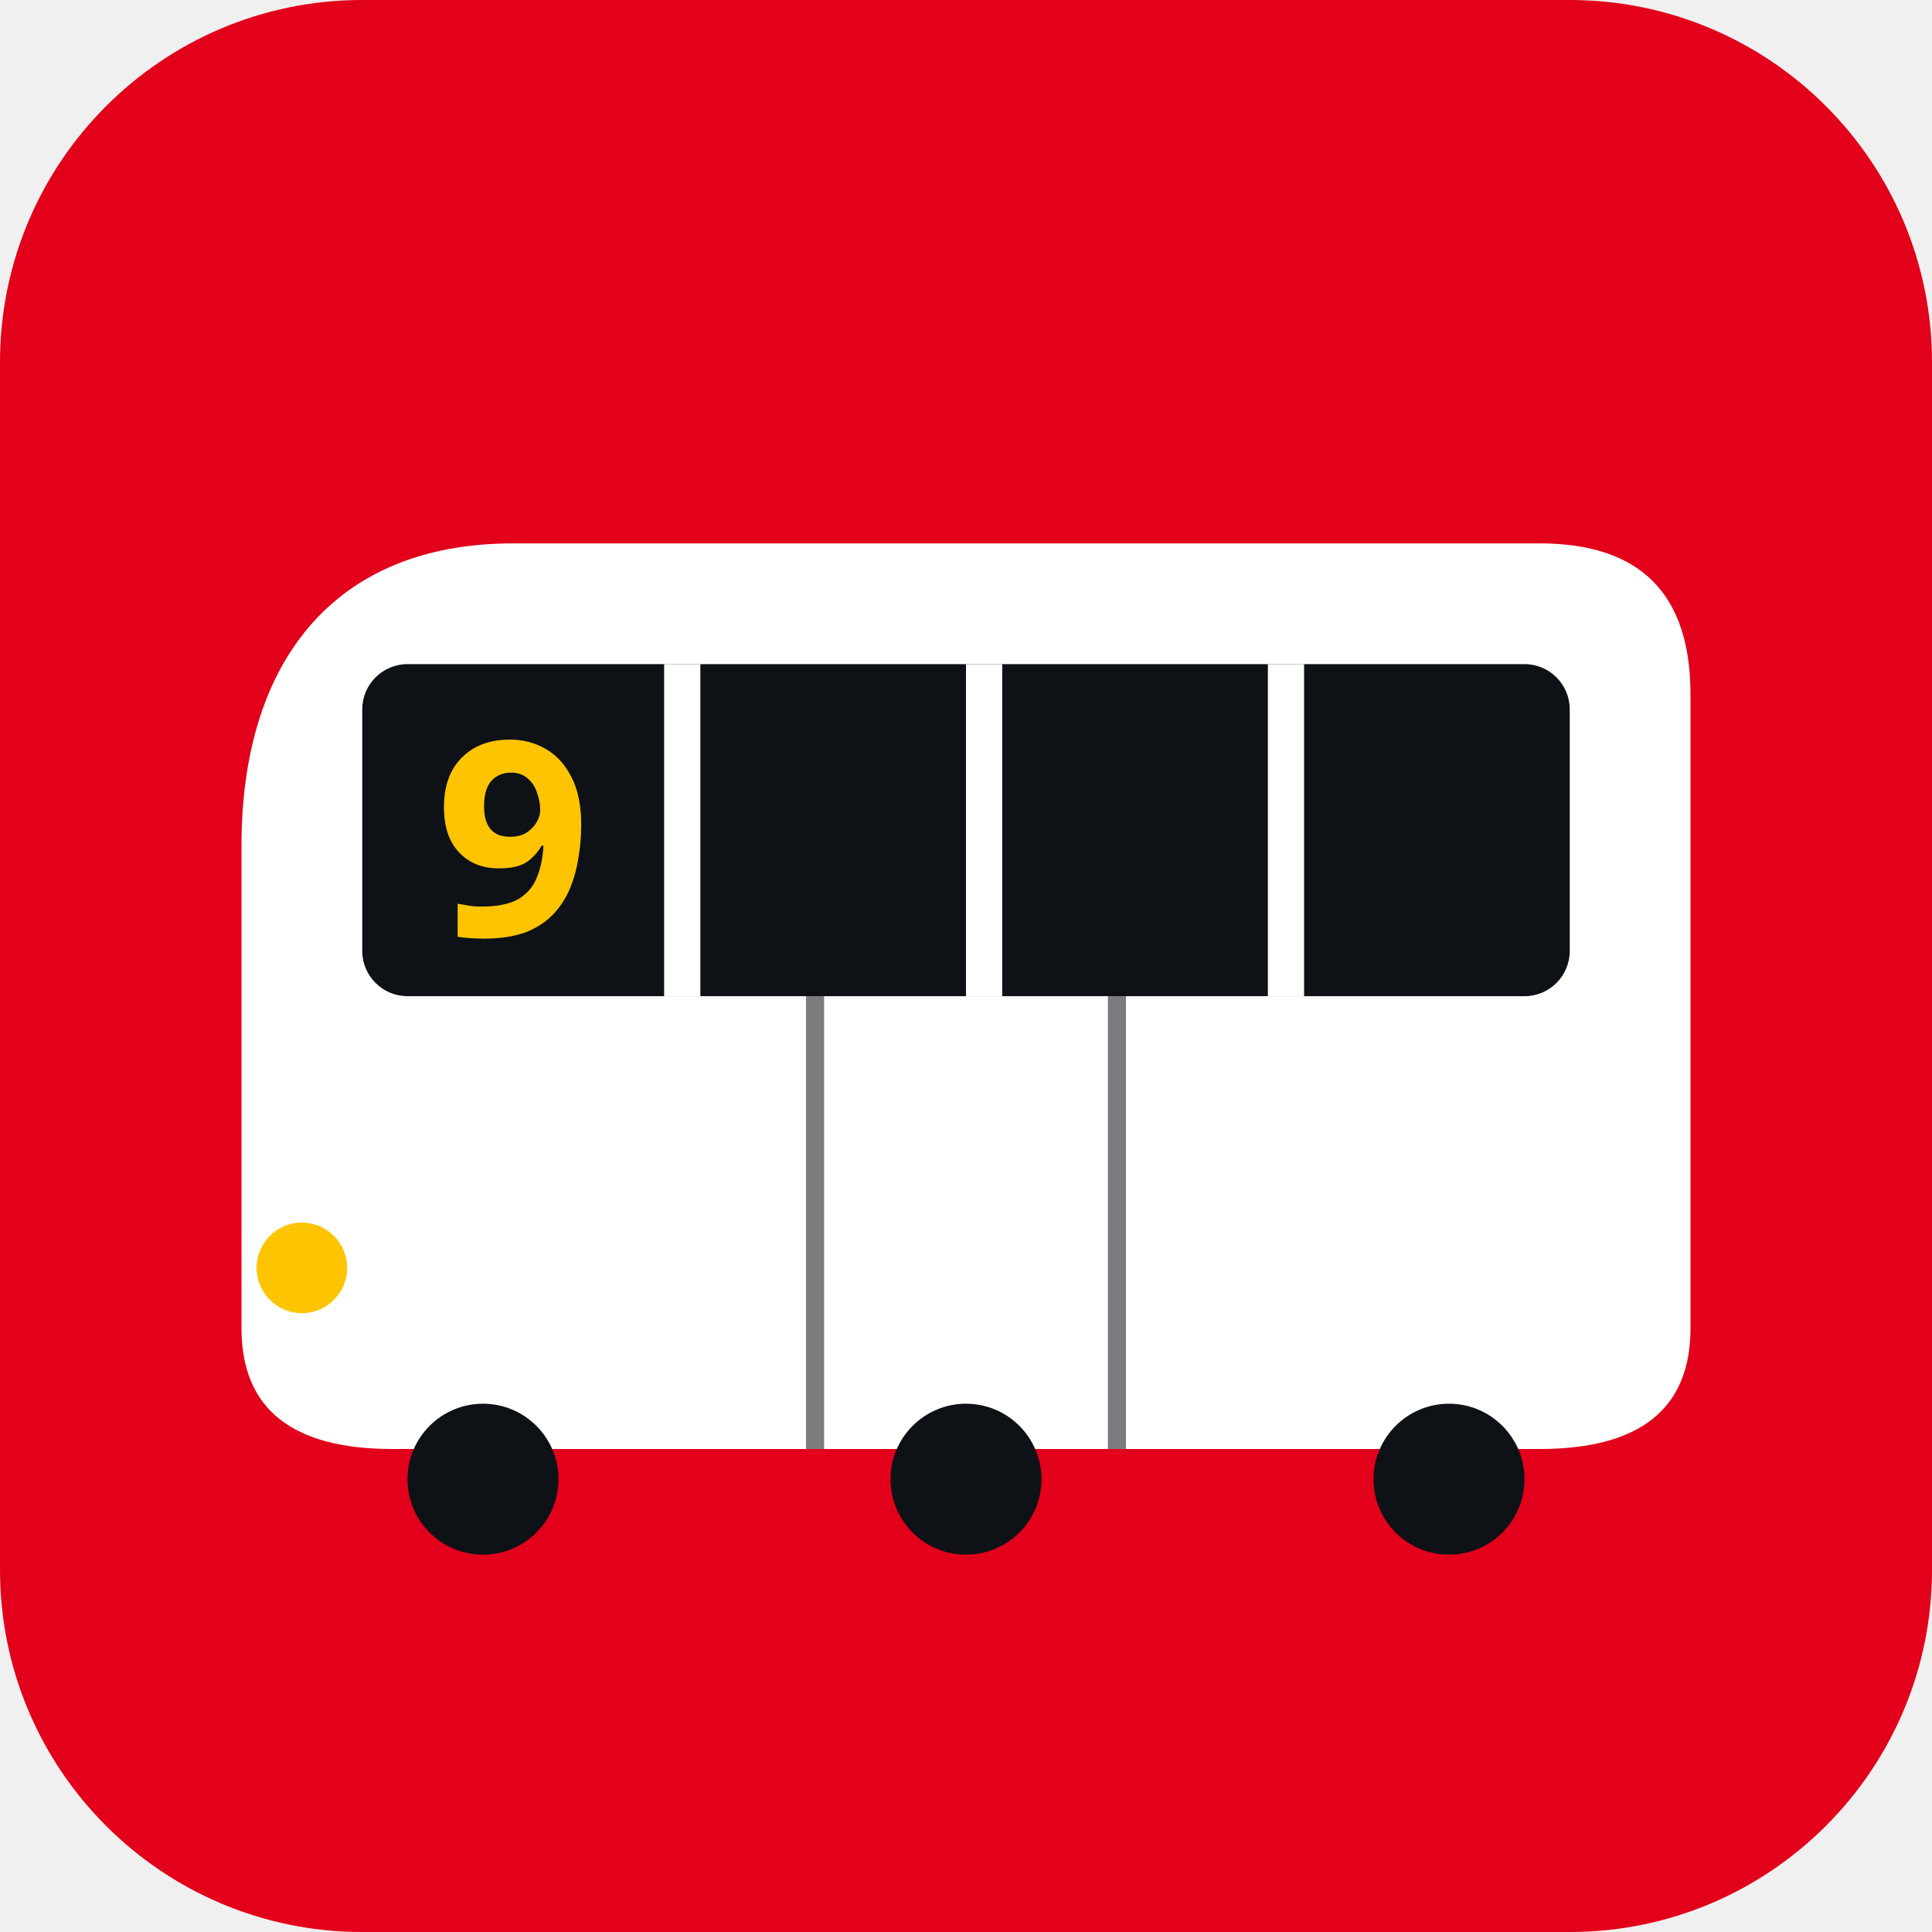
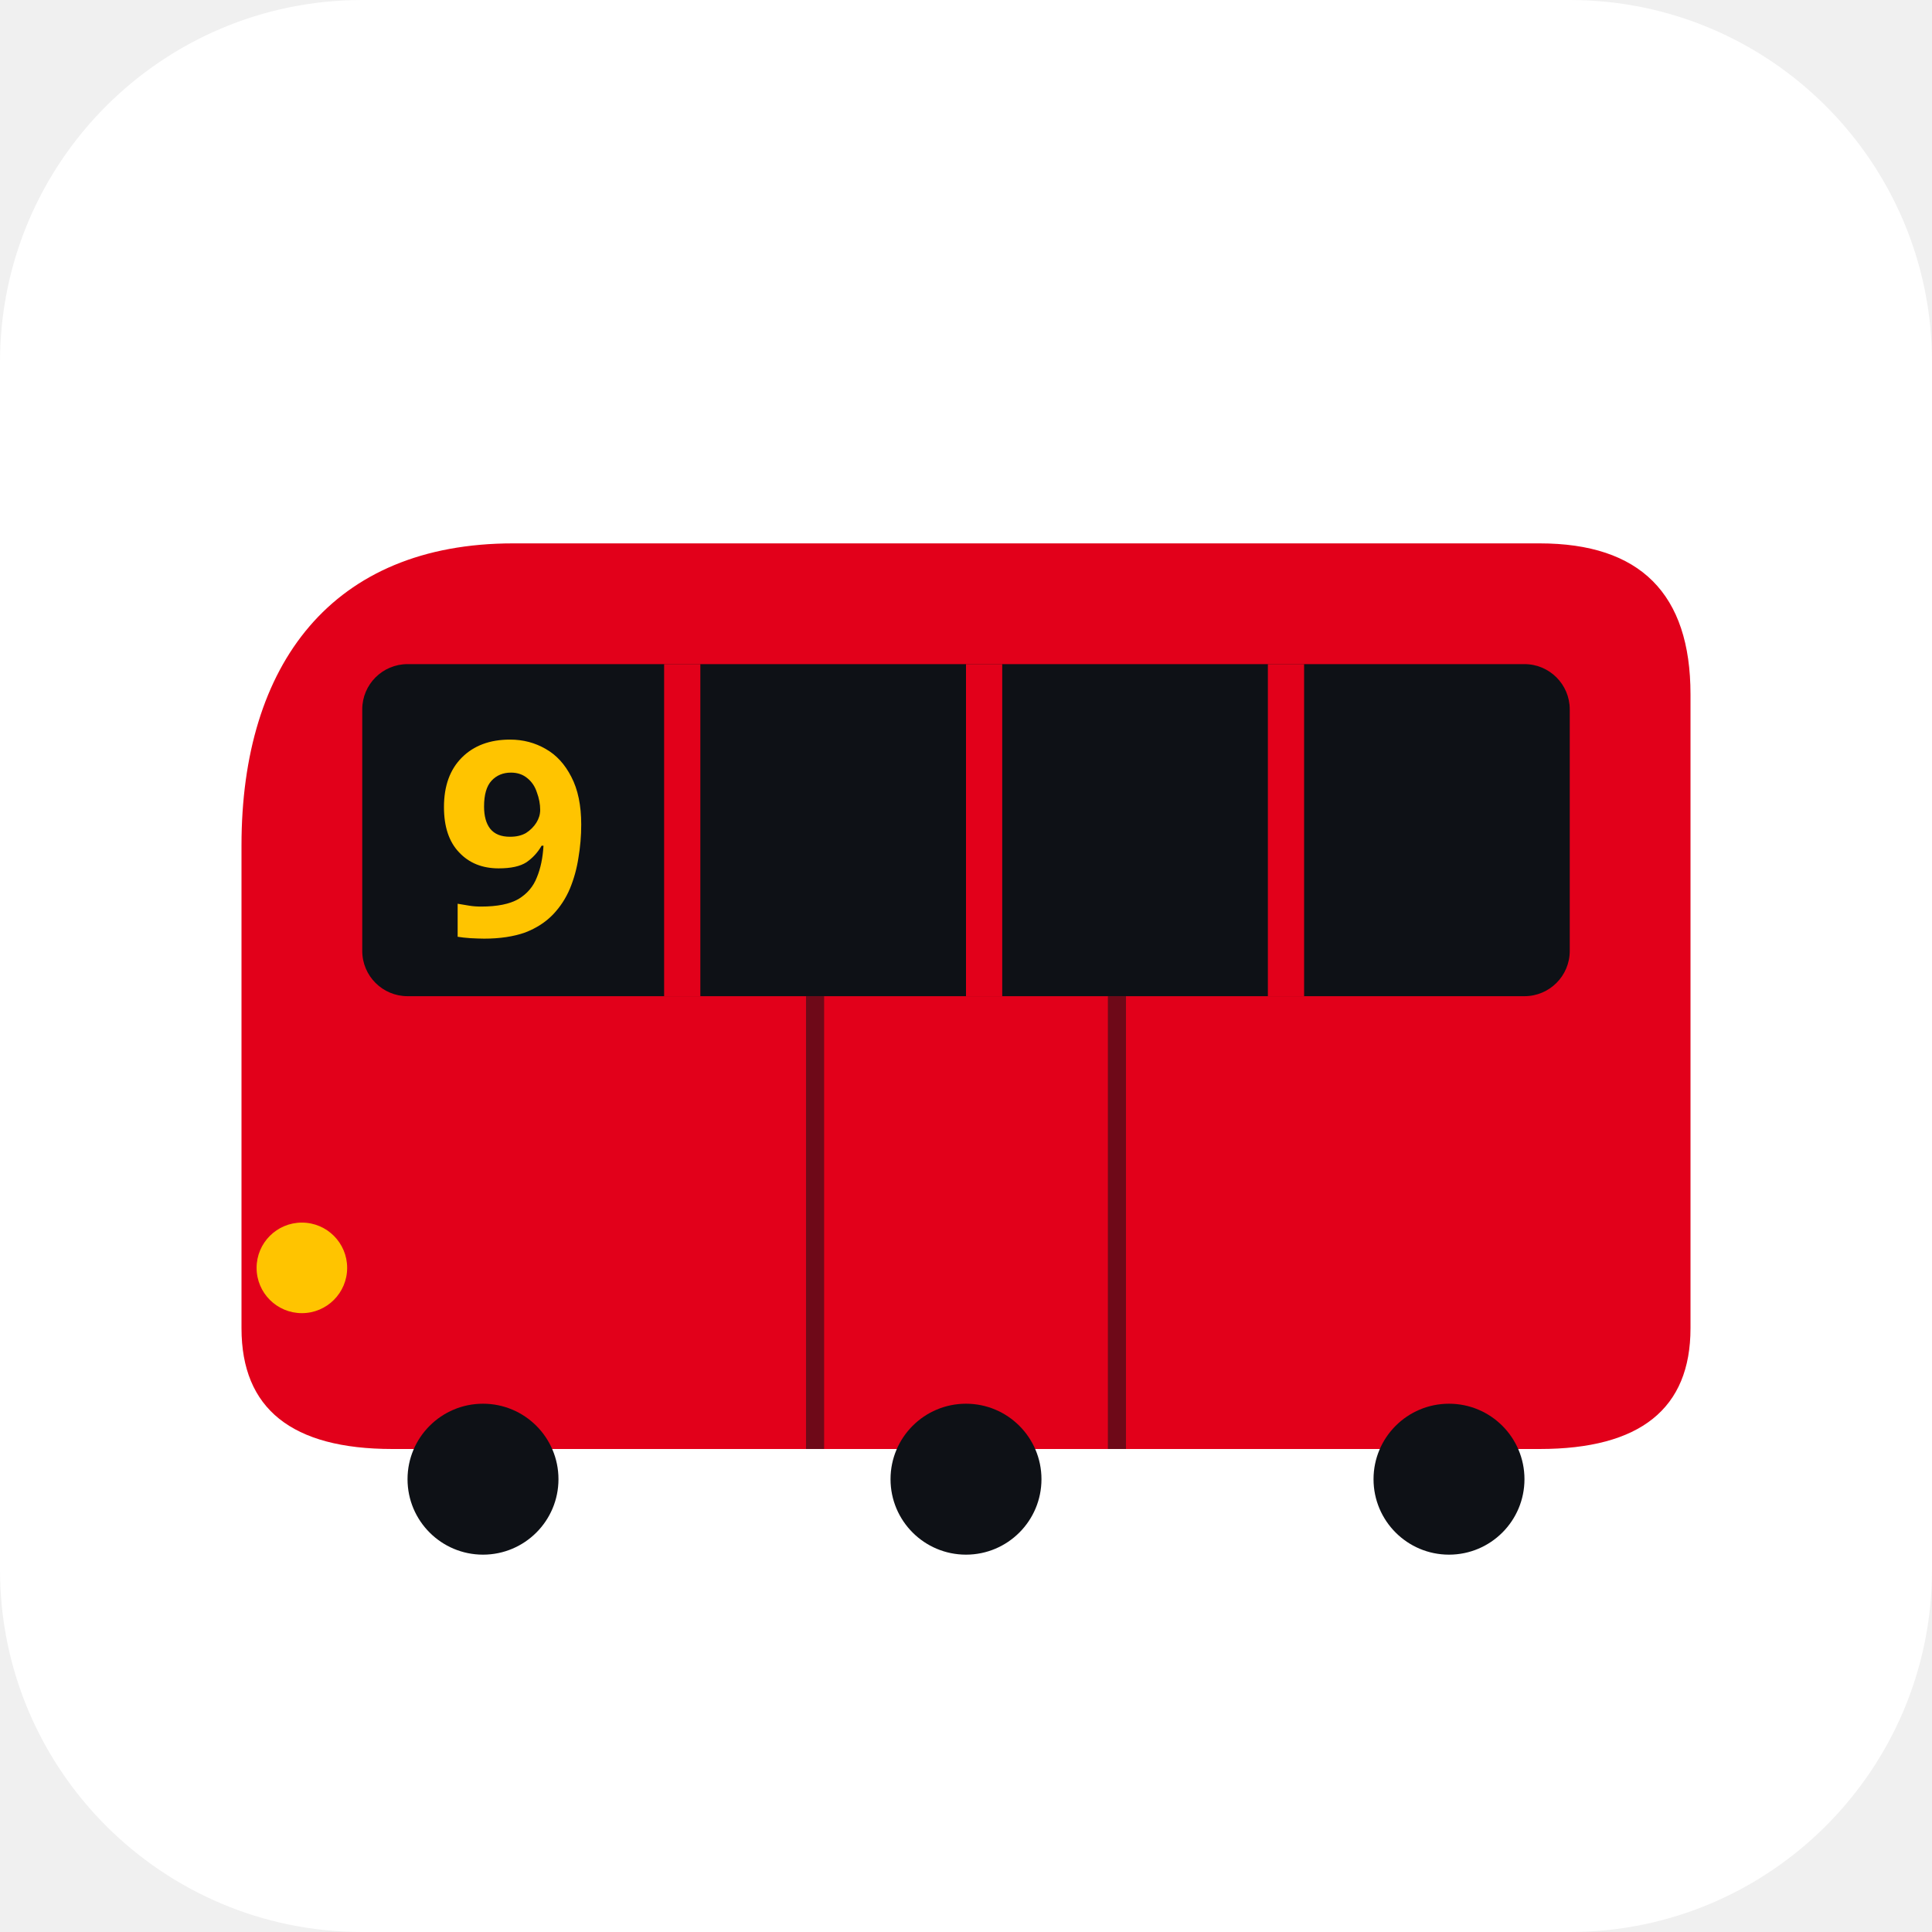
<svg xmlns="http://www.w3.org/2000/svg" viewBox="0 0 64 64">
-   <rect width="64" height="64" rx="12" fill="#E2001A" />
-   <path d="M8 28 C 8 22 11 18 17 18 L 51 18 Q 56 18 56 23 L 56 44 Q 56 48 51 48 L 13 48 Q 8 48 8 44 Z" fill="#FFFFFF" />
+   <rect width="64" height="64" rx="12" fill="#FFFFFF" />
+   <path d="M8 28 C 8 22 11 18 17 18 L 51 18 Q 56 18 56 23 L 56 44 Q 56 48 51 48 L 13 48 Q 8 48 8 44 Z" fill="#E2001A" />
  <rect x="12" y="22" width="40" height="11" rx="1.5" fill="#0E1116" />
-   <g fill="#FFFFFF">
+   <g fill="#E2001A">
    <rect x="22" y="22" width="1.2" height="11" />
    <rect x="32" y="22" width="1.2" height="11" />
    <rect x="42" y="22" width="1.2" height="11" />
  </g>
  <text x="17" y="31" font-size="9" fill="#FFC400" font-weight="900" text-anchor="middle" font-family="ui-sans-serif, system-ui, sans-serif">9</text>
  <g stroke="#0E1116" stroke-width="0.6" opacity="0.55">
    <line x1="27" y1="33" x2="27" y2="48" />
    <line x1="37" y1="33" x2="37" y2="48" />
  </g>
  <circle cx="10" cy="42" r="1.5" fill="#FFC400" />
  <circle cx="16" cy="49" r="2.5" fill="#0E1116" />
  <circle cx="32" cy="49" r="2.5" fill="#0E1116" />
  <circle cx="48" cy="49" r="2.5" fill="#0E1116" />
</svg>
